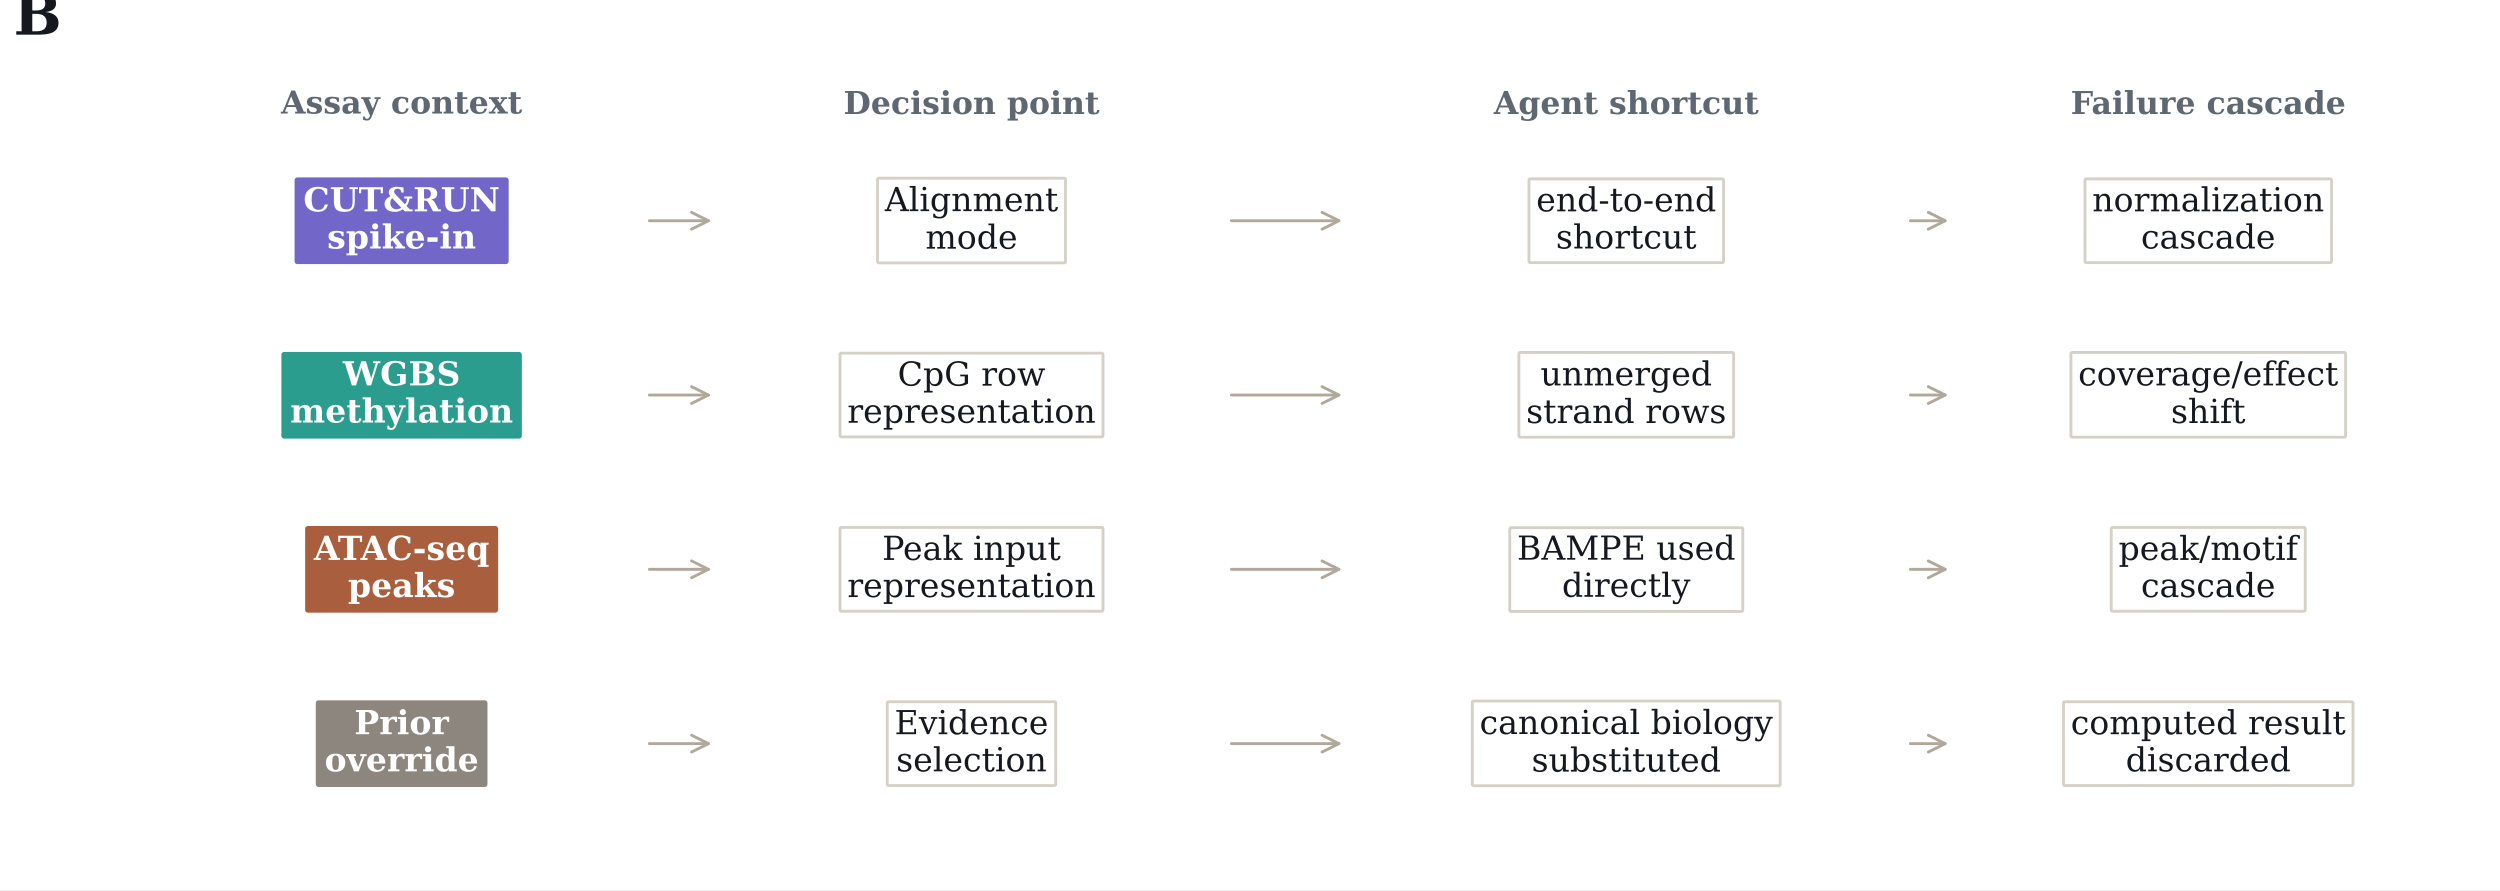
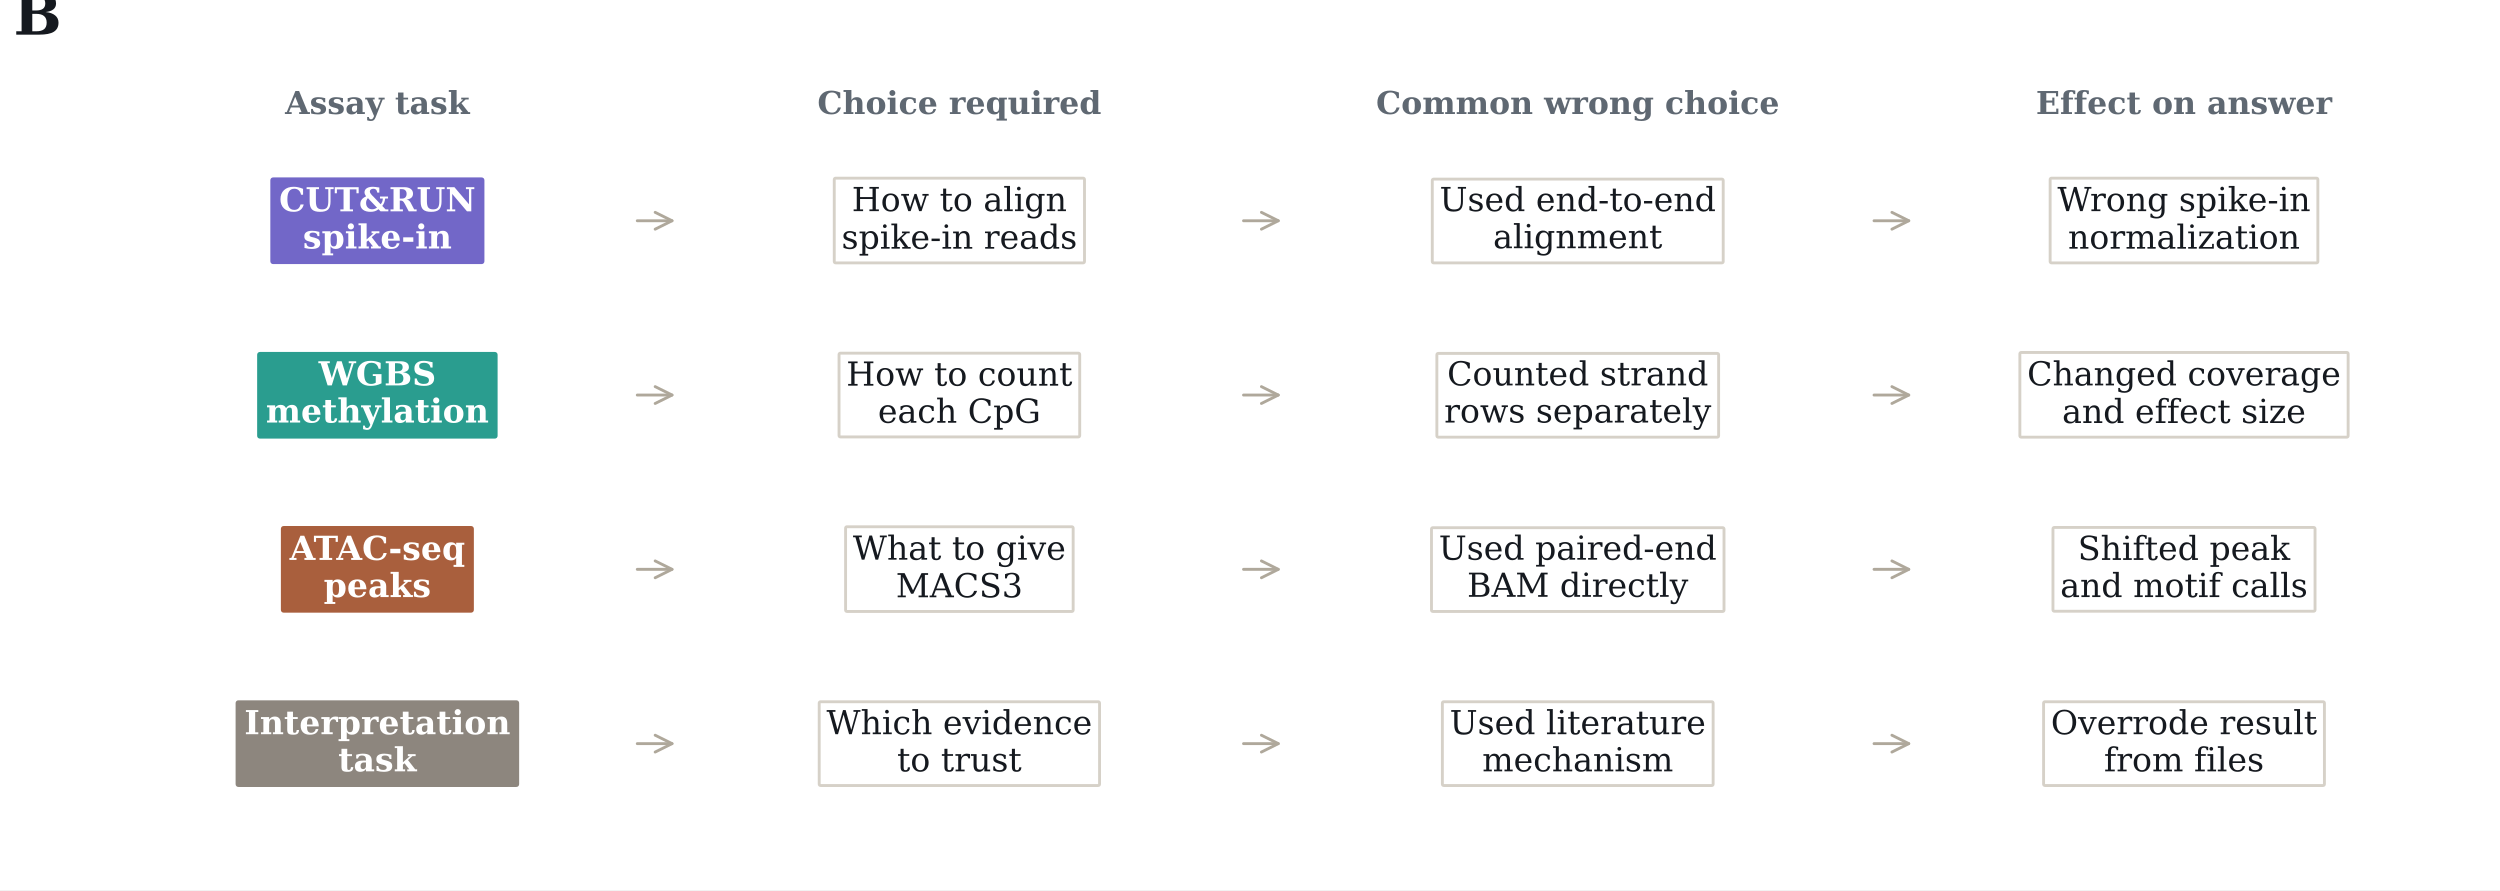
<svg xmlns="http://www.w3.org/2000/svg" width="475.2pt" height="169.2pt" viewBox="0 0 475.2 169.2" version="1.1">
  <defs>
    <style type="text/css">*{stroke-linejoin: round; stroke-linecap: butt}</style>
  </defs>
  <g id="figure_1">
    <g id="patch_1">
      <path d="M 0 169.2  L 475.2 169.2  L 475.2 0  L 0 0  z " style="fill: #ffffff" />
    </g>
    <g id="axes_1">
      <g id="text_1">
        <g id="patch_2">
-           <path d="M 56.552 49.924  L 96.13 49.924  Q 96.413 49.924 96.413 49.64  L 96.413 34.283  Q 96.413 34 96.13 34  L 56.552 34  Q 56.268 34 56.268 34.283  L 56.268 49.64  Q 56.268 49.924 56.552 49.924  z " style="fill: #7267c8; stroke: #7267c8; stroke-width: 0.55; stroke-linejoin: miter" />
+           <path d="M 51.943 49.924  L 91.52 49.924  Q 91.804 49.924 91.804 49.64  L 91.804 34.283  Q 91.804 34 91.52 34  L 51.943 34  Q 51.659 34 51.659 34.283  L 51.659 49.64  Q 51.659 49.924 51.943 49.924  z " style="fill: #7267c8; stroke: #7267c8; stroke-width: 0.55; stroke-linejoin: miter" />
        </g>
-         <text style="font-weight: 700; font-size: 6.3px; font-family: 'DejaVu Serif', serif; fill: #ffffff" transform="translate(57.65449 40.17269)">CUT&amp;RUN</text>
-         <text style="font-weight: 700; font-size: 6.3px; font-family: 'DejaVu Serif', serif; fill: #ffffff" transform="translate(62.18803 47.22732)">spike-in</text>
+         <text style="font-weight: 700; font-size: 6.3px; font-family: 'DejaVu Serif', serif; fill: #ffffff" transform="translate(53.04505 40.17269)">CUT&amp;RUN</text>
+         <text style="font-weight: 700; font-size: 6.3px; font-family: 'DejaVu Serif', serif; fill: #ffffff" transform="translate(57.57859 47.22732)">spike-in</text>
      </g>
      <g id="text_2">
        <g id="patch_3">
-           <path d="M 167.079 49.968  L 202.247 49.968  Q 202.53 49.968 202.53 49.685  L 202.53 34.149  Q 202.53 33.865 202.247 33.865  L 167.079 33.865  Q 166.795 33.865 166.795 34.149  L 166.795 49.685  Q 166.795 49.968 167.079 49.968  z " style="fill: #ffffff; stroke: #d6d1c8; stroke-width: 0.55; stroke-linejoin: miter" />
+           <path d="M 158.859 49.968  L 205.857 49.968  Q 206.141 49.968 206.141 49.685  L 206.141 34.149  Q 206.141 33.865 205.857 33.865  L 158.859 33.865  Q 158.576 33.865 158.576 34.149  L 158.576 49.685  Q 158.576 49.968 158.859 49.968  z " style="fill: #ffffff; stroke: #d6d1c8; stroke-width: 0.55; stroke-linejoin: miter" />
        </g>
-         <text style="font-size: 6.3px; font-family: 'DejaVu Serif', serif; fill: #15191f" transform="translate(168.1813 40.12791)">Alignment</text>
-         <text style="font-size: 6.3px; font-family: 'DejaVu Serif', serif; fill: #15191f" transform="translate(175.8983 47.27211)">mode</text>
+         <text style="font-size: 6.3px; font-family: 'DejaVu Serif', serif; fill: #15191f" transform="translate(161.9155 40.12791)">How to align</text>
+         <text style="font-size: 6.3px; font-family: 'DejaVu Serif', serif; fill: #15191f" transform="translate(159.9615 47.27211)">spike-in reads</text>
      </g>
      <g id="text_3">
        <g id="patch_4">
-           <path d="M 290.904 49.924  L 327.331 49.924  Q 327.614 49.924 327.614 49.64  L 327.614 34.283  Q 327.614 34 327.331 34  L 290.904 34  Q 290.621 34 290.621 34.283  L 290.621 49.64  Q 290.621 49.924 290.904 49.924  z " style="fill: #ffffff; stroke: #d6d1c8; stroke-width: 0.55; stroke-linejoin: miter" />
+           <path d="M 272.532 49.968  L 327.265 49.968  Q 327.549 49.968 327.549 49.685  L 327.549 34.328  Q 327.549 34.044 327.265 34.044  L 272.532 34.044  Q 272.249 34.044 272.249 34.328  L 272.249 49.685  Q 272.249 49.968 272.532 49.968  z " style="fill: #ffffff; stroke: #d6d1c8; stroke-width: 0.55; stroke-linejoin: miter" />
        </g>
-         <text style="font-size: 6.3px; font-family: 'DejaVu Serif', serif; fill: #15191f" transform="translate(292.0067 40.17269)">end-to-end</text>
-         <text style="font-size: 6.3px; font-family: 'DejaVu Serif', serif; fill: #15191f" transform="translate(295.7459 47.22732)">shortcut</text>
+         <text style="font-size: 6.3px; font-family: 'DejaVu Serif', serif; fill: #15191f" transform="translate(273.6346 40.12791)">Used end-to-end</text>
+         <text style="font-size: 6.3px; font-family: 'DejaVu Serif', serif; fill: #15191f" transform="translate(283.814 47.18253)">alignment</text>
      </g>
      <g id="text_4">
        <g id="patch_5">
-           <path d="M 396.594 49.924  L 442.894 49.924  Q 443.178 49.924 443.178 49.64  L 443.178 34.283  Q 443.178 34 442.894 34  L 396.594 34  Q 396.311 34 396.311 34.283  L 396.311 49.64  Q 396.311 49.924 396.594 49.924  z " style="fill: #ffffff; stroke: #d6d1c8; stroke-width: 0.55; stroke-linejoin: miter" />
+           <path d="M 389.974 49.968  L 440.296 49.968  Q 440.579 49.968 440.579 49.685  L 440.579 34.149  Q 440.579 33.865 440.296 33.865  L 389.974 33.865  Q 389.69 33.865 389.69 34.149  L 389.69 49.685  Q 389.69 49.968 389.974 49.968  z " style="fill: #ffffff; stroke: #d6d1c8; stroke-width: 0.55; stroke-linejoin: miter" />
        </g>
-         <text style="font-size: 6.3px; font-family: 'DejaVu Serif', serif; fill: #15191f" transform="translate(397.6966 40.17269)">normalization</text>
-         <text style="font-size: 6.3px; font-family: 'DejaVu Serif', serif; fill: #15191f" transform="translate(406.9625 47.22732)">cascade</text>
+         <text style="font-size: 6.3px; font-family: 'DejaVu Serif', serif; fill: #15191f" transform="translate(391.0761 40.12791)">Wrong spike-in</text>
+         <text style="font-size: 6.3px; font-family: 'DejaVu Serif', serif; fill: #15191f" transform="translate(393.0872 47.27211)">normalization</text>
      </g>
      <g id="patch_6">
-         <path d="M 123.438 41.962  Q 129.351 41.962 134.65 41.962  " style="fill: none; stroke: #afa89b; stroke-width: 0.55; stroke-linecap: round" />
-         <path d="M 131.45 40.362  L 134.65 41.962  L 131.45 43.562  " style="fill: none; stroke: #afa89b; stroke-width: 0.55; stroke-linecap: round" />
+         <path d="M 121.134 41.962  Q 124.743 41.962 127.736 41.962  " style="fill: none; stroke: #afa89b; stroke-width: 0.55; stroke-linecap: round" />
+         <path d="M 124.536 40.362  L 127.736 41.962  L 124.536 43.562  " style="fill: none; stroke: #afa89b; stroke-width: 0.55; stroke-linecap: round" />
      </g>
      <g id="patch_7">
-         <path d="M 234.061 41.962  Q 244.586 41.962 254.496 41.962  " style="fill: none; stroke: #afa89b; stroke-width: 0.55; stroke-linecap: round" />
-         <path d="M 251.296 40.362  L 254.496 41.962  L 251.296 43.562  " style="fill: none; stroke: #afa89b; stroke-width: 0.55; stroke-linecap: round" />
+         <path d="M 236.37 41.962  Q 239.979 41.962 242.972 41.962  " style="fill: none; stroke: #afa89b; stroke-width: 0.55; stroke-linecap: round" />
+         <path d="M 239.772 40.362  L 242.972 41.962  L 239.772 43.562  " style="fill: none; stroke: #afa89b; stroke-width: 0.55; stroke-linecap: round" />
      </g>
      <g id="patch_8">
-         <path d="M 363.13 41.962  Q 366.738 41.962 369.731 41.962  " style="fill: none; stroke: #afa89b; stroke-width: 0.55; stroke-linecap: round" />
-         <path d="M 366.531 40.362  L 369.731 41.962  L 366.531 43.562  " style="fill: none; stroke: #afa89b; stroke-width: 0.55; stroke-linecap: round" />
+         <path d="M 356.216 41.962  Q 359.824 41.962 362.817 41.962  " style="fill: none; stroke: #afa89b; stroke-width: 0.55; stroke-linecap: round" />
+         <path d="M 359.617 40.362  L 362.817 41.962  L 359.617 43.562  " style="fill: none; stroke: #afa89b; stroke-width: 0.55; stroke-linecap: round" />
      </g>
      <g id="text_5">
        <g id="patch_9">
-           <path d="M 54.045 83.098  L 98.636 83.098  Q 98.92 83.098 98.92 82.814  L 98.92 67.457  Q 98.92 67.174 98.636 67.174  L 54.045 67.174  Q 53.762 67.174 53.762 67.457  L 53.762 82.814  Q 53.762 83.098 54.045 83.098  z " style="fill: #2a9d8f; stroke: #2a9d8f; stroke-width: 0.55; stroke-linejoin: miter" />
+           <path d="M 49.436 83.098  L 94.027 83.098  Q 94.311 83.098 94.311 82.814  L 94.311 67.457  Q 94.311 67.174 94.027 67.174  L 49.436 67.174  Q 49.152 67.174 49.152 67.457  L 49.152 82.814  Q 49.152 83.098 49.436 83.098  z " style="fill: #2a9d8f; stroke: #2a9d8f; stroke-width: 0.55; stroke-linejoin: miter" />
        </g>
-         <text style="font-weight: 700; font-size: 6.3px; font-family: 'DejaVu Serif', serif; fill: #ffffff" transform="translate(65.17561 73.25727)">WGBS</text>
-         <text style="font-weight: 700; font-size: 6.3px; font-family: 'DejaVu Serif', serif; fill: #ffffff" transform="translate(55.14778 80.31189)">methylation</text>
+         <text style="font-weight: 700; font-size: 6.3px; font-family: 'DejaVu Serif', serif; fill: #ffffff" transform="translate(60.56617 73.25727)">WGBS</text>
+         <text style="font-weight: 700; font-size: 6.3px; font-family: 'DejaVu Serif', serif; fill: #ffffff" transform="translate(50.53834 80.31189)">methylation</text>
      </g>
      <g id="text_6">
        <g id="patch_10">
-           <path d="M 159.951 83.053  L 209.374 83.053  Q 209.657 83.053 209.657 82.769  L 209.657 67.413  Q 209.657 67.129 209.374 67.129  L 159.951 67.129  Q 159.668 67.129 159.668 67.413  L 159.668 82.769  Q 159.668 83.053 159.951 83.053  z " style="fill: #ffffff; stroke: #d6d1c8; stroke-width: 0.55; stroke-linejoin: miter" />
+           <path d="M 159.768 83.053  L 204.948 83.053  Q 205.232 83.053 205.232 82.769  L 205.232 67.413  Q 205.232 67.129 204.948 67.129  L 159.768 67.129  Q 159.484 67.129 159.484 67.413  L 159.484 82.769  Q 159.484 83.053 159.768 83.053  z " style="fill: #ffffff; stroke: #d6d1c8; stroke-width: 0.55; stroke-linejoin: miter" />
        </g>
-         <text style="font-size: 6.3px; font-family: 'DejaVu Serif', serif; fill: #15191f" transform="translate(170.6201 73.30205)">CpG row</text>
-         <text style="font-size: 6.3px; font-family: 'DejaVu Serif', serif; fill: #15191f" transform="translate(161.054 80.35668)">representation</text>
+         <text style="font-size: 6.3px; font-family: 'DejaVu Serif', serif; fill: #15191f" transform="translate(160.8701 73.30205)">How to count</text>
+         <text style="font-size: 6.3px; font-family: 'DejaVu Serif', serif; fill: #15191f" transform="translate(166.8782 80.35668)">each CpG</text>
      </g>
      <g id="text_7">
        <g id="patch_11">
-           <path d="M 288.988 83.098  L 329.247 83.098  Q 329.531 83.098 329.531 82.814  L 329.531 67.278  Q 329.531 66.995 329.247 66.995  L 288.988 66.995  Q 288.705 66.995 288.705 67.278  L 288.705 82.814  Q 288.705 83.098 288.988 83.098  z " style="fill: #ffffff; stroke: #d6d1c8; stroke-width: 0.55; stroke-linejoin: miter" />
+           <path d="M 273.404 83.098  L 326.394 83.098  Q 326.677 83.098 326.677 82.814  L 326.677 67.457  Q 326.677 67.174 326.394 67.174  L 273.404 67.174  Q 273.12 67.174 273.12 67.457  L 273.12 82.814  Q 273.12 83.098 273.404 83.098  z " style="fill: #ffffff; stroke: #d6d1c8; stroke-width: 0.55; stroke-linejoin: miter" />
        </g>
-         <text style="font-size: 6.3px; font-family: 'DejaVu Serif', serif; fill: #15191f" transform="translate(292.8055 73.25727)">unmerged</text>
-         <text style="font-size: 6.3px; font-family: 'DejaVu Serif', serif; fill: #15191f" transform="translate(290.0906 80.40147)">strand rows</text>
+         <text style="font-size: 6.3px; font-family: 'DejaVu Serif', serif; fill: #15191f" transform="translate(275.0752 73.25727)">Counted strand</text>
+         <text style="font-size: 6.3px; font-family: 'DejaVu Serif', serif; fill: #15191f" transform="translate(274.5063 80.31189)">rows separately</text>
      </g>
      <g id="text_8">
        <g id="patch_12">
-           <path d="M 393.921 83.098  L 445.568 83.098  Q 445.851 83.098 445.851 82.814  L 445.851 67.278  Q 445.851 66.995 445.568 66.995  L 393.921 66.995  Q 393.637 66.995 393.637 67.278  L 393.637 82.814  Q 393.637 83.098 393.921 83.098  z " style="fill: #ffffff; stroke: #d6d1c8; stroke-width: 0.55; stroke-linejoin: miter" />
+           <path d="M 384.218 83.098  L 446.051 83.098  Q 446.334 83.098 446.334 82.814  L 446.334 67.278  Q 446.334 66.995 446.051 66.995  L 384.218 66.995  Q 383.935 66.995 383.935 67.278  L 383.935 82.814  Q 383.935 83.098 384.218 83.098  z " style="fill: #ffffff; stroke: #d6d1c8; stroke-width: 0.55; stroke-linejoin: miter" />
        </g>
-         <text style="font-size: 6.3px; font-family: 'DejaVu Serif', serif; fill: #15191f" transform="translate(395.0231 73.25727)">coverage/effect</text>
-         <text style="font-size: 6.3px; font-family: 'DejaVu Serif', serif; fill: #15191f" transform="translate(412.6596 80.40147)">shift</text>
+         <text style="font-size: 6.3px; font-family: 'DejaVu Serif', serif; fill: #15191f" transform="translate(385.321 73.25727)">Changed coverage</text>
+         <text style="font-size: 6.3px; font-family: 'DejaVu Serif', serif; fill: #15191f" transform="translate(391.9704 80.40147)">and effect size</text>
      </g>
      <g id="patch_13">
-         <path d="M 123.438 75.091  Q 129.351 75.091 134.65 75.091  " style="fill: none; stroke: #afa89b; stroke-width: 0.55; stroke-linecap: round" />
-         <path d="M 131.45 73.491  L 134.65 75.091  L 131.45 76.691  " style="fill: none; stroke: #afa89b; stroke-width: 0.55; stroke-linecap: round" />
+         <path d="M 121.134 75.091  Q 124.743 75.091 127.736 75.091  " style="fill: none; stroke: #afa89b; stroke-width: 0.55; stroke-linecap: round" />
+         <path d="M 124.536 73.491  L 127.736 75.091  L 124.536 76.691  " style="fill: none; stroke: #afa89b; stroke-width: 0.55; stroke-linecap: round" />
      </g>
      <g id="patch_14">
-         <path d="M 234.061 75.091  Q 244.586 75.091 254.496 75.091  " style="fill: none; stroke: #afa89b; stroke-width: 0.55; stroke-linecap: round" />
-         <path d="M 251.296 73.491  L 254.496 75.091  L 251.296 76.691  " style="fill: none; stroke: #afa89b; stroke-width: 0.55; stroke-linecap: round" />
+         <path d="M 236.37 75.091  Q 239.979 75.091 242.972 75.091  " style="fill: none; stroke: #afa89b; stroke-width: 0.55; stroke-linecap: round" />
+         <path d="M 239.772 73.491  L 242.972 75.091  L 239.772 76.691  " style="fill: none; stroke: #afa89b; stroke-width: 0.55; stroke-linecap: round" />
      </g>
      <g id="patch_15">
-         <path d="M 363.13 75.091  Q 366.738 75.091 369.731 75.091  " style="fill: none; stroke: #afa89b; stroke-width: 0.55; stroke-linecap: round" />
-         <path d="M 366.531 73.491  L 369.731 75.091  L 366.531 76.691  " style="fill: none; stroke: #afa89b; stroke-width: 0.55; stroke-linecap: round" />
+         <path d="M 356.216 75.091  Q 359.824 75.091 362.817 75.091  " style="fill: none; stroke: #afa89b; stroke-width: 0.55; stroke-linecap: round" />
+         <path d="M 359.617 73.491  L 362.817 75.091  L 359.617 76.691  " style="fill: none; stroke: #afa89b; stroke-width: 0.55; stroke-linecap: round" />
      </g>
      <g id="text_9">
        <g id="patch_16">
-           <path d="M 58.558 116.182  L 94.124 116.182  Q 94.408 116.182 94.408 115.899  L 94.408 100.542  Q 94.408 100.258 94.124 100.258  L 58.558 100.258  Q 58.274 100.258 58.274 100.542  L 58.274 115.899  Q 58.274 116.182 58.558 116.182  z " style="fill: #a95f3d; stroke: #a95f3d; stroke-width: 0.55; stroke-linejoin: miter" />
+           <path d="M 53.948 116.182  L 89.515 116.182  Q 89.798 116.182 89.798 115.899  L 89.798 100.542  Q 89.798 100.258 89.515 100.258  L 53.948 100.258  Q 53.665 100.258 53.665 100.542  L 53.665 115.899  Q 53.665 116.182 53.948 116.182  z " style="fill: #a95f3d; stroke: #a95f3d; stroke-width: 0.55; stroke-linejoin: miter" />
        </g>
-         <text style="font-weight: 700; font-size: 6.3px; font-family: 'DejaVu Serif', serif; fill: #ffffff" transform="translate(59.66015 106.4314)">ATAC-seq</text>
-         <text style="font-weight: 700; font-size: 6.3px; font-family: 'DejaVu Serif', serif; fill: #ffffff" transform="translate(66.13734 113.486)">peaks</text>
+         <text style="font-weight: 700; font-size: 6.3px; font-family: 'DejaVu Serif', serif; fill: #ffffff" transform="translate(55.05071 106.4314)">ATAC-seq</text>
+         <text style="font-weight: 700; font-size: 6.3px; font-family: 'DejaVu Serif', serif; fill: #ffffff" transform="translate(61.5279 113.486)">peaks</text>
      </g>
      <g id="text_10">
        <g id="patch_17">
-           <path d="M 159.951 116.182  L 209.374 116.182  Q 209.657 116.182 209.657 115.899  L 209.657 100.542  Q 209.657 100.258 209.374 100.258  L 159.951 100.258  Q 159.668 100.258 159.668 100.542  L 159.668 115.899  Q 159.668 116.182 159.951 116.182  z " style="fill: #ffffff; stroke: #d6d1c8; stroke-width: 0.55; stroke-linejoin: miter" />
+           <path d="M 161.012 116.227  L 203.704 116.227  Q 203.987 116.227 203.987 115.944  L 203.987 100.408  Q 203.987 100.124 203.704 100.124  L 161.012 100.124  Q 160.729 100.124 160.729 100.408  L 160.729 115.944  Q 160.729 116.227 161.012 116.227  z " style="fill: #ffffff; stroke: #d6d1c8; stroke-width: 0.55; stroke-linejoin: miter" />
        </g>
-         <text style="font-size: 6.3px; font-family: 'DejaVu Serif', serif; fill: #15191f" transform="translate(167.6852 106.4314)">Peak input</text>
-         <text style="font-size: 6.3px; font-family: 'DejaVu Serif', serif; fill: #15191f" transform="translate(161.054 113.486)">representation</text>
+         <text style="font-size: 6.3px; font-family: 'DejaVu Serif', serif; fill: #15191f" transform="translate(162.1148 106.3866)">What to give</text>
+         <text style="font-size: 6.3px; font-family: 'DejaVu Serif', serif; fill: #15191f" transform="translate(170.2856 113.5308)">MACS3</text>
      </g>
      <g id="text_11">
        <g id="patch_18">
-           <path d="M 287.254 116.227  L 330.981 116.227  Q 331.265 116.227 331.265 115.944  L 331.265 100.587  Q 331.265 100.303 330.981 100.303  L 287.254 100.303  Q 286.971 100.303 286.971 100.587  L 286.971 115.944  Q 286.971 116.227 287.254 116.227  z " style="fill: #ffffff; stroke: #d6d1c8; stroke-width: 0.55; stroke-linejoin: miter" />
+           <path d="M 272.38 116.227  L 327.417 116.227  Q 327.701 116.227 327.701 115.944  L 327.701 100.587  Q 327.701 100.303 327.417 100.303  L 272.38 100.303  Q 272.097 100.303 272.097 100.587  L 272.097 115.944  Q 272.097 116.227 272.38 116.227  z " style="fill: #ffffff; stroke: #d6d1c8; stroke-width: 0.55; stroke-linejoin: miter" />
        </g>
-         <text style="font-size: 6.3px; font-family: 'DejaVu Serif', serif; fill: #15191f" transform="translate(288.3566 106.3866)">BAMPE used</text>
-         <text style="font-size: 6.3px; font-family: 'DejaVu Serif', serif; fill: #15191f" transform="translate(296.9064 113.4412)">directly</text>
+         <text style="font-size: 6.3px; font-family: 'DejaVu Serif', serif; fill: #15191f" transform="translate(273.4825 106.3866)">Used paired-end</text>
+         <text style="font-size: 6.3px; font-family: 'DejaVu Serif', serif; fill: #15191f" transform="translate(278.8715 113.4412)">BAM directly</text>
      </g>
      <g id="text_12">
        <g id="patch_19">
-           <path d="M 401.59 116.182  L 437.898 116.182  Q 438.182 116.182 438.182 115.899  L 438.182 100.542  Q 438.182 100.258 437.898 100.258  L 401.59 100.258  Q 401.306 100.258 401.306 100.542  L 401.306 115.899  Q 401.306 116.182 401.59 116.182  z " style="fill: #ffffff; stroke: #d6d1c8; stroke-width: 0.55; stroke-linejoin: miter" />
+           <path d="M 390.51 116.182  L 439.759 116.182  Q 440.043 116.182 440.043 115.899  L 440.043 100.542  Q 440.043 100.258 439.759 100.258  L 390.51 100.258  Q 390.227 100.258 390.227 100.542  L 390.227 115.899  Q 390.227 116.182 390.51 116.182  z " style="fill: #ffffff; stroke: #d6d1c8; stroke-width: 0.55; stroke-linejoin: miter" />
        </g>
-         <text style="font-size: 6.3px; font-family: 'DejaVu Serif', serif; fill: #15191f" transform="translate(402.6923 106.4314)">peak/motif</text>
-         <text style="font-size: 6.3px; font-family: 'DejaVu Serif', serif; fill: #15191f" transform="translate(406.9625 113.486)">cascade</text>
+         <text style="font-size: 6.3px; font-family: 'DejaVu Serif', serif; fill: #15191f" transform="translate(394.959 106.4314)">Shifted peak</text>
+         <text style="font-size: 6.3px; font-family: 'DejaVu Serif', serif; fill: #15191f" transform="translate(391.6126 113.486)">and motif calls</text>
      </g>
      <g id="patch_20">
-         <path d="M 123.438 108.22  Q 129.351 108.22 134.65 108.22  " style="fill: none; stroke: #afa89b; stroke-width: 0.55; stroke-linecap: round" />
-         <path d="M 131.45 106.62  L 134.65 108.22  L 131.45 109.82  " style="fill: none; stroke: #afa89b; stroke-width: 0.55; stroke-linecap: round" />
+         <path d="M 121.134 108.22  Q 124.743 108.22 127.736 108.22  " style="fill: none; stroke: #afa89b; stroke-width: 0.55; stroke-linecap: round" />
+         <path d="M 124.536 106.62  L 127.736 108.22  L 124.536 109.82  " style="fill: none; stroke: #afa89b; stroke-width: 0.55; stroke-linecap: round" />
      </g>
      <g id="patch_21">
-         <path d="M 234.061 108.22  Q 244.586 108.22 254.496 108.22  " style="fill: none; stroke: #afa89b; stroke-width: 0.55; stroke-linecap: round" />
-         <path d="M 251.296 106.62  L 254.496 108.22  L 251.296 109.82  " style="fill: none; stroke: #afa89b; stroke-width: 0.55; stroke-linecap: round" />
+         <path d="M 236.37 108.22  Q 239.979 108.22 242.972 108.22  " style="fill: none; stroke: #afa89b; stroke-width: 0.55; stroke-linecap: round" />
+         <path d="M 239.772 106.62  L 242.972 108.22  L 239.772 109.82  " style="fill: none; stroke: #afa89b; stroke-width: 0.55; stroke-linecap: round" />
      </g>
      <g id="patch_22">
-         <path d="M 363.13 108.22  Q 366.738 108.22 369.731 108.22  " style="fill: none; stroke: #afa89b; stroke-width: 0.55; stroke-linecap: round" />
-         <path d="M 366.531 106.62  L 369.731 108.22  L 366.531 109.82  " style="fill: none; stroke: #afa89b; stroke-width: 0.55; stroke-linecap: round" />
+         <path d="M 356.216 108.22  Q 359.824 108.22 362.817 108.22  " style="fill: none; stroke: #afa89b; stroke-width: 0.55; stroke-linecap: round" />
+         <path d="M 359.617 106.62  L 362.817 108.22  L 359.617 109.82  " style="fill: none; stroke: #afa89b; stroke-width: 0.55; stroke-linecap: round" />
      </g>
      <g id="text_13">
        <g id="patch_23">
-           <path d="M 60.58 149.312  L 92.102 149.312  Q 92.385 149.312 92.385 149.028  L 92.385 133.671  Q 92.385 133.388 92.102 133.388  L 60.58 133.388  Q 60.297 133.388 60.297 133.671  L 60.297 149.028  Q 60.297 149.312 60.58 149.312  z " style="fill: #8d867e; stroke: #8d867e; stroke-width: 0.55; stroke-linejoin: miter" />
+           <path d="M 45.341 149.312  L 98.122 149.312  Q 98.405 149.312 98.405 149.028  L 98.405 133.671  Q 98.405 133.388 98.122 133.388  L 45.341 133.388  Q 45.058 133.388 45.058 133.671  L 45.058 149.028  Q 45.058 149.312 45.341 149.312  z " style="fill: #8d867e; stroke: #8d867e; stroke-width: 0.55; stroke-linejoin: miter" />
        </g>
-         <text style="font-weight: 700; font-size: 6.3px; font-family: 'DejaVu Serif', serif; fill: #ffffff" transform="translate(67.35501 139.5608)">Prior</text>
-         <text style="font-weight: 700; font-size: 6.3px; font-family: 'DejaVu Serif', serif; fill: #ffffff" transform="translate(61.68255 146.6154)">override</text>
+         <text style="font-weight: 700; font-size: 6.3px; font-family: 'DejaVu Serif', serif; fill: #ffffff" transform="translate(46.44383 139.5608)">Interpretation</text>
+         <text style="font-weight: 700; font-size: 6.3px; font-family: 'DejaVu Serif', serif; fill: #ffffff" transform="translate(64.27972 146.6154)">task</text>
      </g>
      <g id="text_14">
        <g id="patch_24">
-           <path d="M 168.935 149.312  L 200.39 149.312  Q 200.674 149.312 200.674 149.028  L 200.674 133.671  Q 200.674 133.388 200.39 133.388  L 168.935 133.388  Q 168.652 133.388 168.652 133.671  L 168.652 149.028  Q 168.652 149.312 168.935 149.312  z " style="fill: #ffffff; stroke: #d6d1c8; stroke-width: 0.55; stroke-linejoin: miter" />
+           <path d="M 155.998 149.312  L 208.718 149.312  Q 209.002 149.312 209.002 149.028  L 209.002 133.671  Q 209.002 133.388 208.718 133.388  L 155.998 133.388  Q 155.714 133.388 155.714 133.671  L 155.714 149.028  Q 155.714 149.312 155.998 149.312  z " style="fill: #ffffff; stroke: #d6d1c8; stroke-width: 0.55; stroke-linejoin: miter" />
        </g>
-         <text style="font-size: 6.3px; font-family: 'DejaVu Serif', serif; fill: #15191f" transform="translate(170.0379 139.5608)">Evidence</text>
-         <text style="font-size: 6.3px; font-family: 'DejaVu Serif', serif; fill: #15191f" transform="translate(170.3474 146.6154)">selection</text>
+         <text style="font-size: 6.3px; font-family: 'DejaVu Serif', serif; fill: #15191f" transform="translate(157.1004 139.5608)">Which evidence</text>
+         <text style="font-size: 6.3px; font-family: 'DejaVu Serif', serif; fill: #15191f" transform="translate(170.512 146.6154)">to trust</text>
      </g>
      <g id="text_15">
        <g id="patch_25">
-           <path d="M 280.14 149.356  L 338.095 149.356  Q 338.379 149.356 338.379 149.073  L 338.379 133.537  Q 338.379 133.253 338.095 133.253  L 280.14 133.253  Q 279.857 133.253 279.857 133.537  L 279.857 149.073  Q 279.857 149.356 280.14 149.356  z " style="fill: #ffffff; stroke: #d6d1c8; stroke-width: 0.55; stroke-linejoin: miter" />
+           <path d="M 274.449 149.312  L 325.348 149.312  Q 325.632 149.312 325.632 149.028  L 325.632 133.671  Q 325.632 133.388 325.348 133.388  L 274.449 133.388  Q 274.166 133.388 274.166 133.671  L 274.166 149.028  Q 274.166 149.312 274.449 149.312  z " style="fill: #ffffff; stroke: #d6d1c8; stroke-width: 0.55; stroke-linejoin: miter" />
        </g>
-         <text style="font-size: 6.3px; font-family: 'DejaVu Serif', serif; fill: #15191f" transform="translate(281.2426 139.516)">canonical biology</text>
-         <text style="font-size: 6.3px; font-family: 'DejaVu Serif', serif; fill: #15191f" transform="translate(291.1247 146.6602)">substituted</text>
+         <text style="font-size: 6.3px; font-family: 'DejaVu Serif', serif; fill: #15191f" transform="translate(275.5517 139.5608)">Used literature</text>
+         <text style="font-size: 6.3px; font-family: 'DejaVu Serif', serif; fill: #15191f" transform="translate(281.7365 146.6154)">mechanism</text>
      </g>
      <g id="text_16">
        <g id="patch_26">
-           <path d="M 392.512 149.312  L 446.976 149.312  Q 447.259 149.312 447.259 149.028  L 447.259 133.671  Q 447.259 133.388 446.976 133.388  L 392.512 133.388  Q 392.229 133.388 392.229 133.671  L 392.229 149.028  Q 392.229 149.312 392.512 149.312  z " style="fill: #ffffff; stroke: #d6d1c8; stroke-width: 0.55; stroke-linejoin: miter" />
+           <path d="M 388.727 149.312  L 441.542 149.312  Q 441.826 149.312 441.826 149.028  L 441.826 133.671  Q 441.826 133.388 441.542 133.388  L 388.727 133.388  Q 388.444 133.388 388.444 133.671  L 388.444 149.028  Q 388.444 149.312 388.727 149.312  z " style="fill: #ffffff; stroke: #d6d1c8; stroke-width: 0.55; stroke-linejoin: miter" />
        </g>
-         <text style="font-size: 6.3px; font-family: 'DejaVu Serif', serif; fill: #15191f" transform="translate(393.6149 139.5608)">computed result</text>
-         <text style="font-size: 6.3px; font-family: 'DejaVu Serif', serif; fill: #15191f" transform="translate(404.0586 146.6154)">discarded</text>
+         <text style="font-size: 6.3px; font-family: 'DejaVu Serif', serif; fill: #15191f" transform="translate(389.8299 139.5608)">Overrode result</text>
+         <text style="font-size: 6.3px; font-family: 'DejaVu Serif', serif; fill: #15191f" transform="translate(399.9168 146.6154)">from files</text>
      </g>
      <g id="patch_27">
-         <path d="M 123.438 141.35  Q 129.351 141.35 134.65 141.35  " style="fill: none; stroke: #afa89b; stroke-width: 0.55; stroke-linecap: round" />
-         <path d="M 131.45 139.75  L 134.65 141.35  L 131.45 142.95  " style="fill: none; stroke: #afa89b; stroke-width: 0.55; stroke-linecap: round" />
+         <path d="M 121.134 141.35  Q 124.743 141.35 127.736 141.35  " style="fill: none; stroke: #afa89b; stroke-width: 0.55; stroke-linecap: round" />
+         <path d="M 124.536 139.75  L 127.736 141.35  L 124.536 142.95  " style="fill: none; stroke: #afa89b; stroke-width: 0.55; stroke-linecap: round" />
      </g>
      <g id="patch_28">
-         <path d="M 234.061 141.35  Q 244.586 141.35 254.496 141.35  " style="fill: none; stroke: #afa89b; stroke-width: 0.55; stroke-linecap: round" />
-         <path d="M 251.296 139.75  L 254.496 141.35  L 251.296 142.95  " style="fill: none; stroke: #afa89b; stroke-width: 0.55; stroke-linecap: round" />
+         <path d="M 236.37 141.35  Q 239.979 141.35 242.972 141.35  " style="fill: none; stroke: #afa89b; stroke-width: 0.55; stroke-linecap: round" />
+         <path d="M 239.772 139.75  L 242.972 141.35  L 239.772 142.95  " style="fill: none; stroke: #afa89b; stroke-width: 0.55; stroke-linecap: round" />
      </g>
      <g id="patch_29">
-         <path d="M 363.13 141.35  Q 366.738 141.35 369.731 141.35  " style="fill: none; stroke: #afa89b; stroke-width: 0.55; stroke-linecap: round" />
-         <path d="M 366.531 139.75  L 369.731 141.35  L 366.531 142.95  " style="fill: none; stroke: #afa89b; stroke-width: 0.55; stroke-linecap: round" />
+         <path d="M 356.216 141.35  Q 359.824 141.35 362.817 141.35  " style="fill: none; stroke: #afa89b; stroke-width: 0.55; stroke-linecap: round" />
+         <path d="M 359.617 139.75  L 362.817 141.35  L 359.617 142.95  " style="fill: none; stroke: #afa89b; stroke-width: 0.55; stroke-linecap: round" />
      </g>
      <g id="text_17">
-         <text style="font-weight: 700; font-size: 6px; font-family: 'DejaVu Serif', serif; text-anchor: middle; fill: #5f6872" x="76.341" y="21.588" transform="rotate(-0 76.34088 21.58833)">Assay context</text>
+         <text style="font-weight: 700; font-size: 6px; font-family: 'DejaVu Serif', serif; text-anchor: middle; fill: #5f6872" x="71.731" y="21.674" transform="rotate(-0 71.73144 21.67364)">Assay task</text>
      </g>
      <g id="text_18">
-         <text style="font-weight: 700; font-size: 6px; font-family: 'DejaVu Serif', serif; text-anchor: middle; fill: #5f6872" x="184.663" y="21.674" transform="rotate(-0 184.6627 21.67364)">Decision point</text>
+         <text style="font-weight: 700; font-size: 6px; font-family: 'DejaVu Serif', serif; text-anchor: middle; fill: #5f6872" x="182.358" y="21.674" transform="rotate(-0 182.358 21.67364)">Choice required</text>
      </g>
      <g id="text_19">
-         <text style="font-weight: 700; font-size: 6px; font-family: 'DejaVu Serif', serif; text-anchor: middle; fill: #5f6872" x="309.118" y="21.674" transform="rotate(-0 309.1176 21.67364)">Agent shortcut</text>
+         <text style="font-weight: 700; font-size: 6px; font-family: 'DejaVu Serif', serif; text-anchor: middle; fill: #5f6872" x="299.899" y="21.674" transform="rotate(-0 299.8987 21.67364)">Common wrong choice</text>
      </g>
      <g id="text_20">
-         <text style="font-weight: 700; font-size: 6px; font-family: 'DejaVu Serif', serif; text-anchor: middle; fill: #5f6872" x="419.744" y="21.674" transform="rotate(-0 419.7442 21.67364)">Failure cascade</text>
+         <text style="font-weight: 700; font-size: 6px; font-family: 'DejaVu Serif', serif; text-anchor: middle; fill: #5f6872" x="415.135" y="21.674" transform="rotate(-0 415.1347 21.67364)">Effect on answer</text>
      </g>
      <g id="text_21">
        <text style="font-weight: 700; font-size: 10.8px; font-family: 'DejaVu Serif', serif; text-anchor: start; fill: #15191f" x="2.59" y="6.586" transform="rotate(-0 2.58984 6.586177)">B</text>
      </g>
    </g>
  </g>
</svg>
